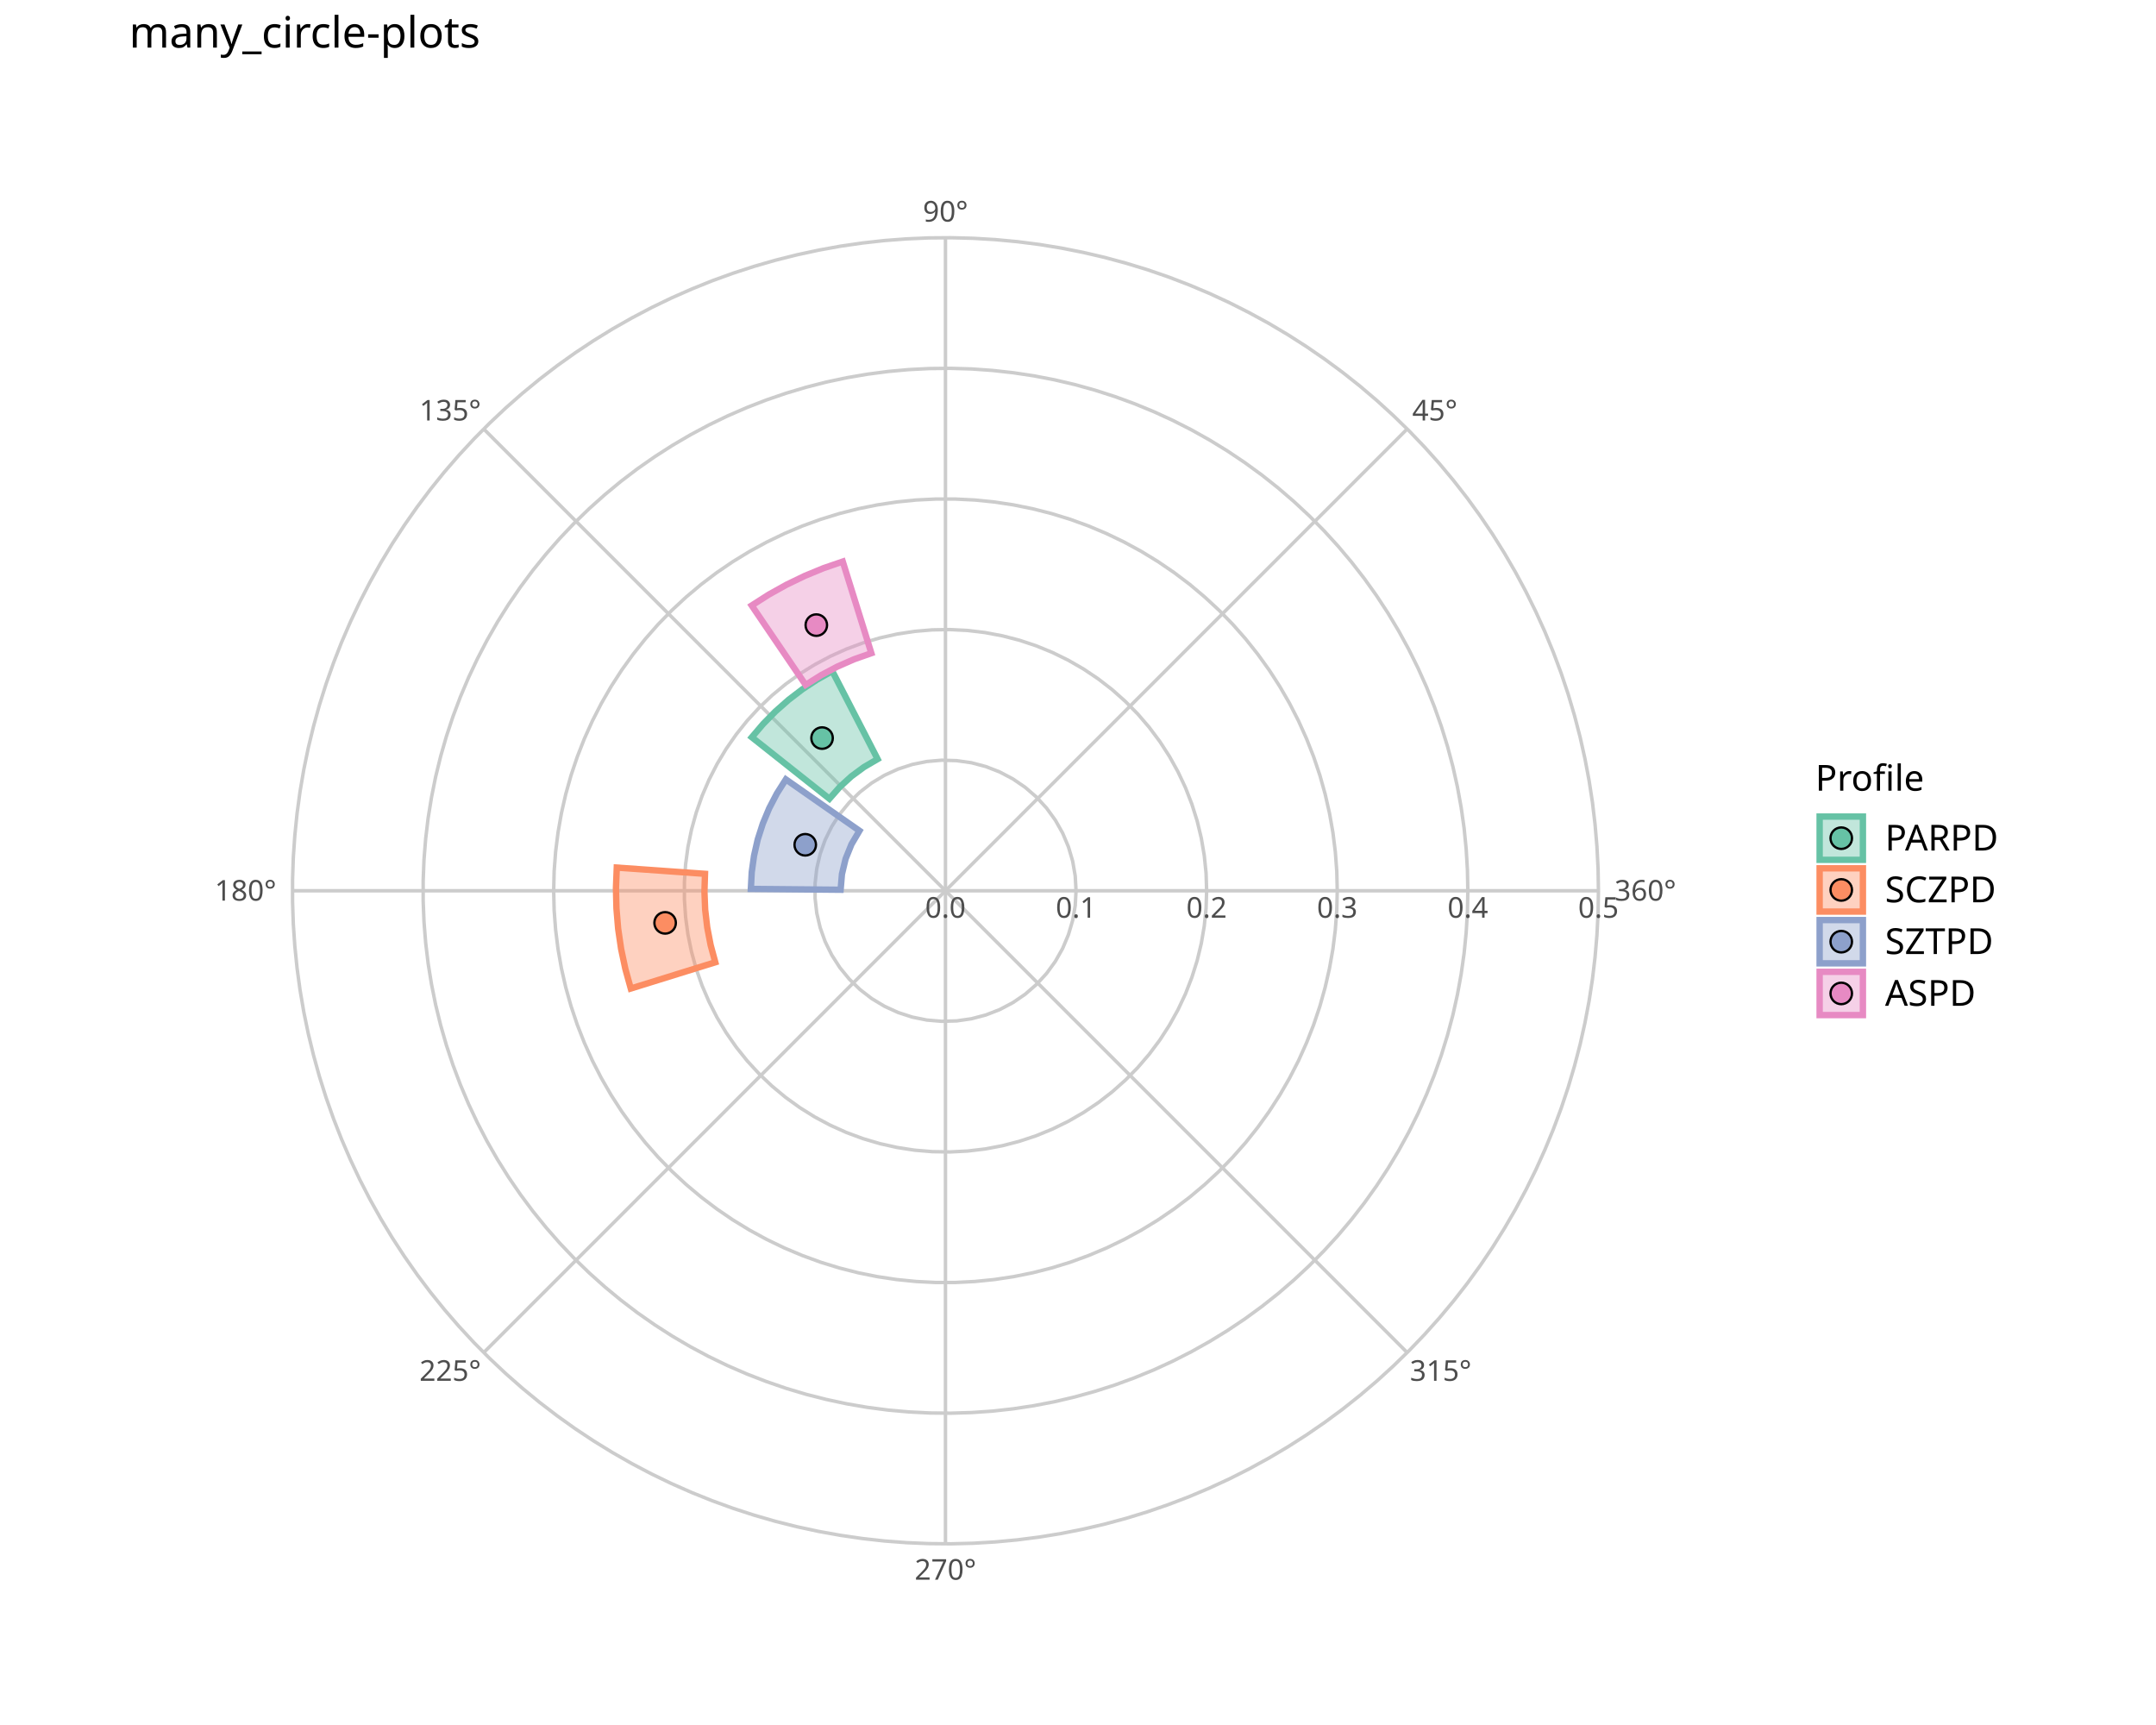
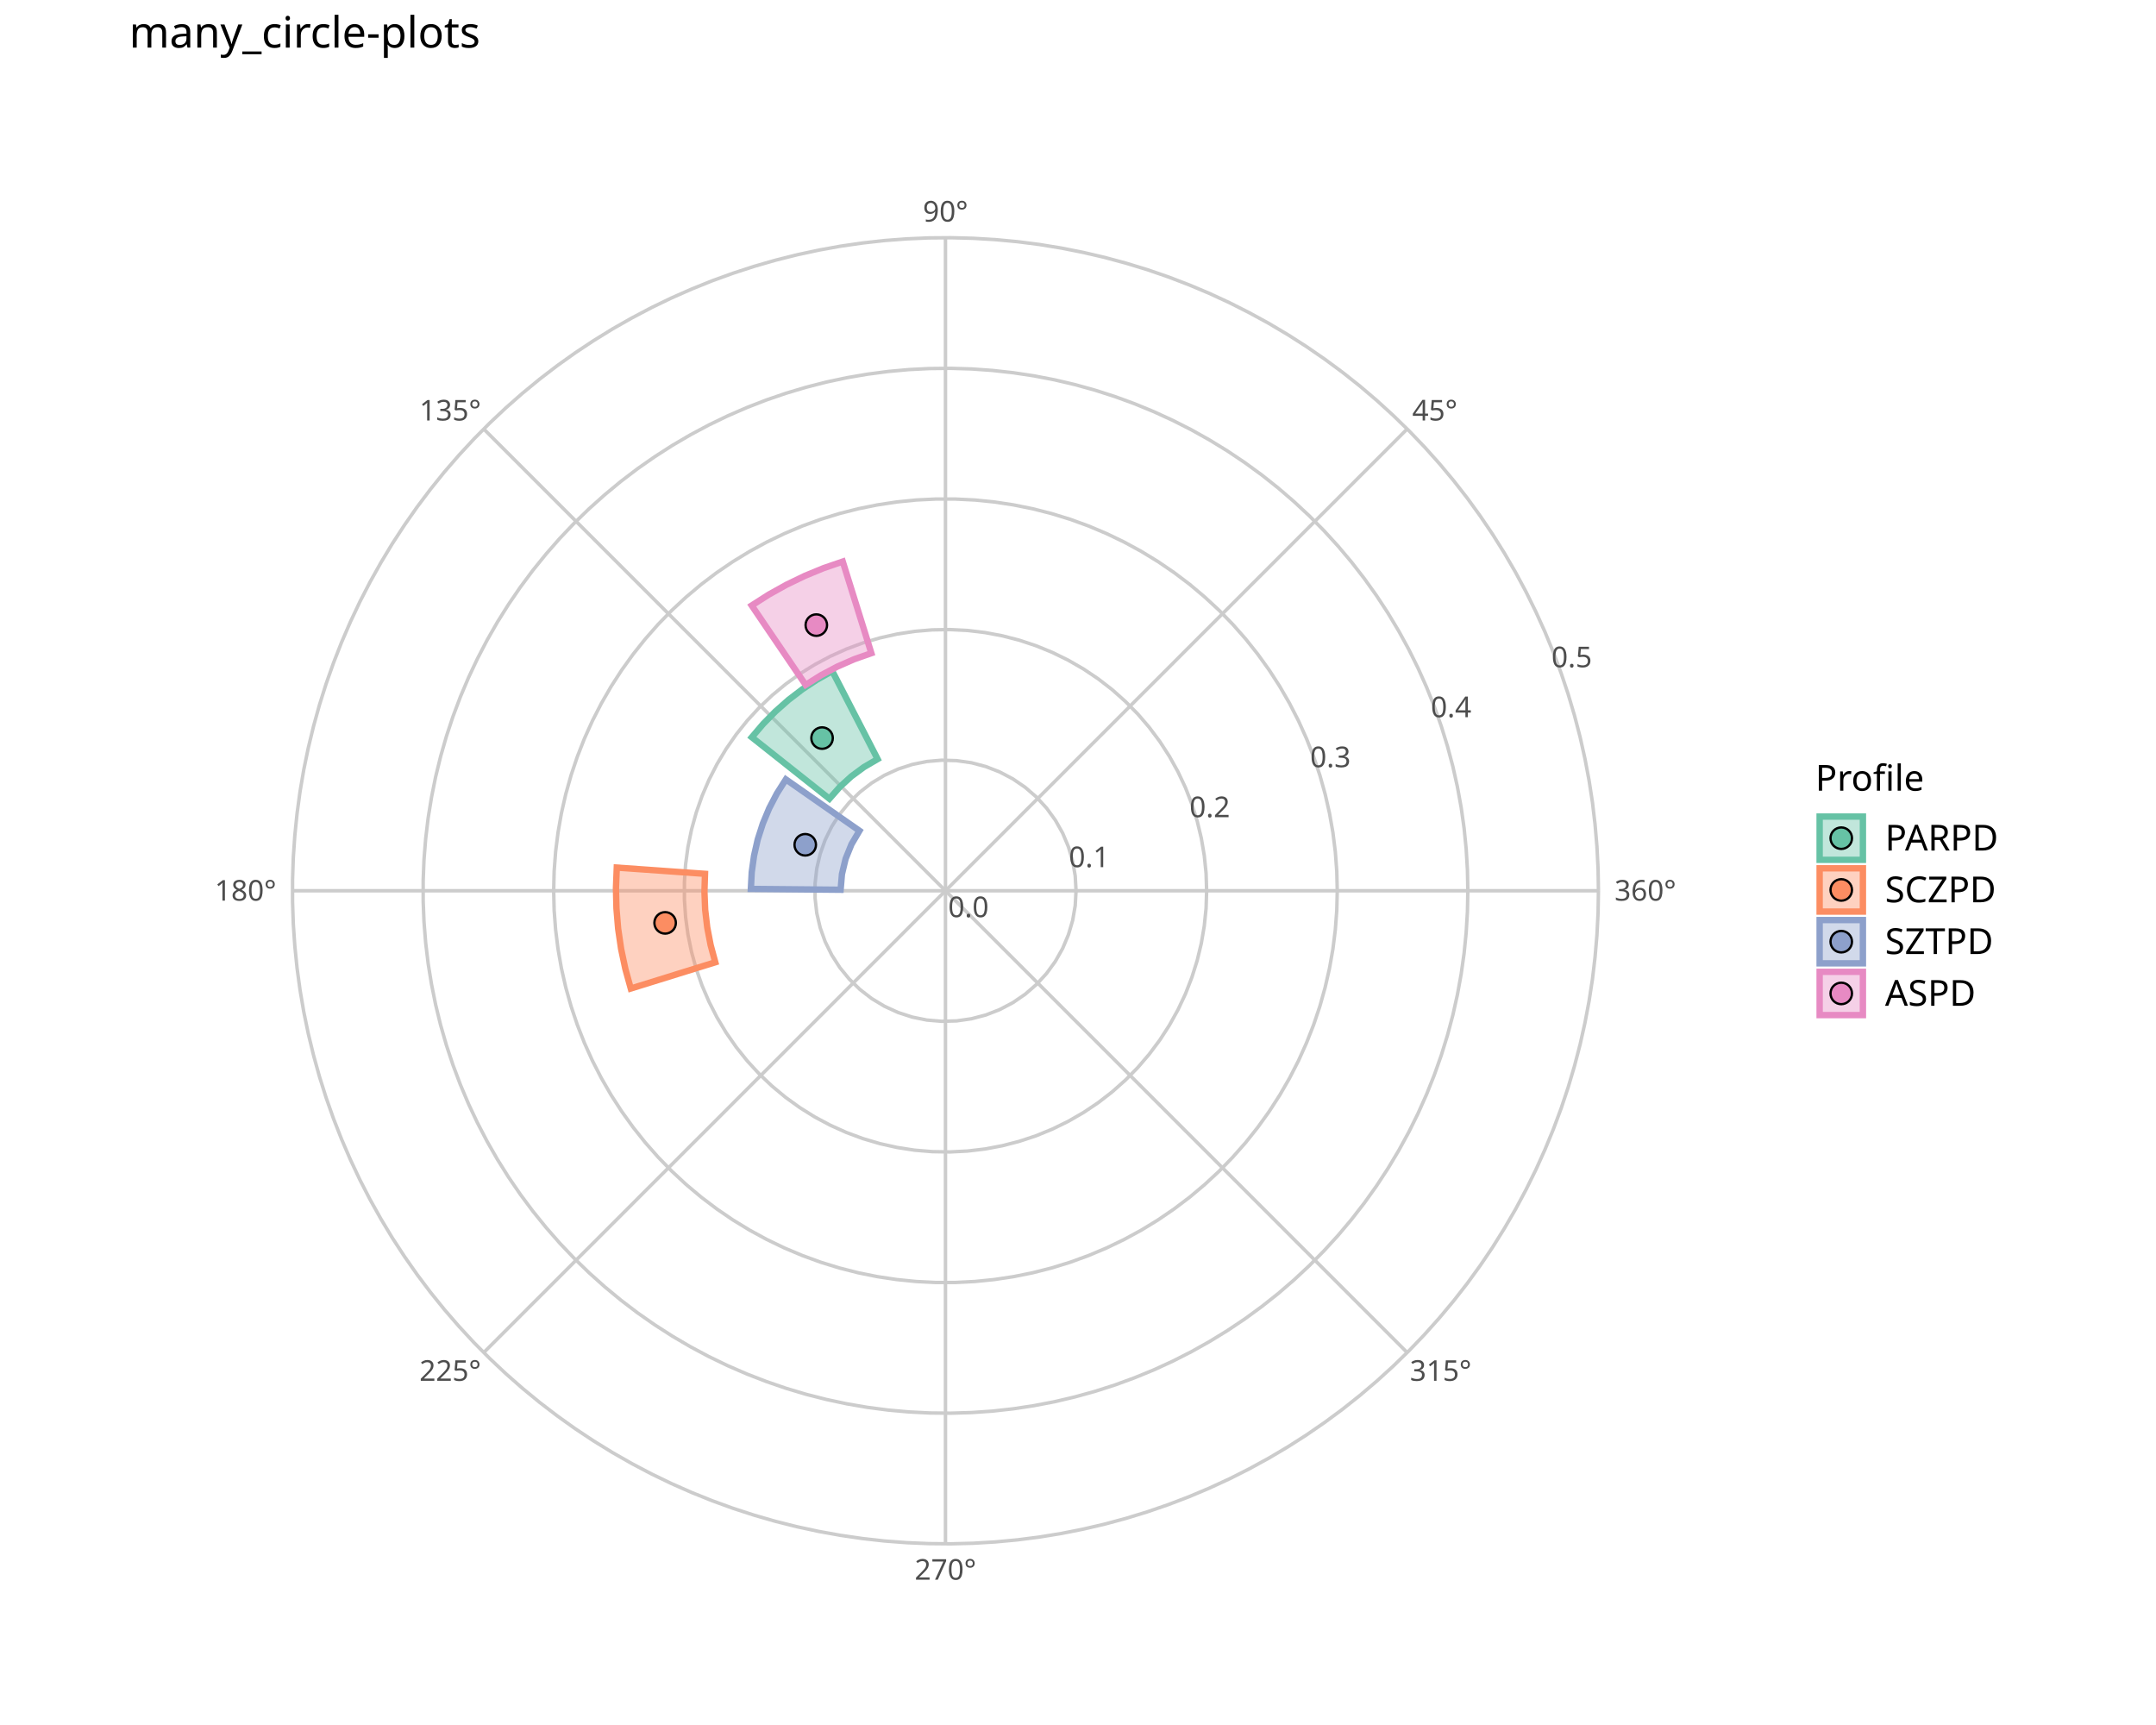
<svg xmlns="http://www.w3.org/2000/svg" class="svglite" data-engine-version="2.0" width="720.00pt" height="576.00pt" viewBox="0 0 720.00 576.00">
  <defs>
    <style type="text/css">
    .svglite line, .svglite polyline, .svglite polygon, .svglite path, .svglite rect, .svglite circle {
      fill: none;
      stroke: #000000;
      stroke-linecap: round;
      stroke-linejoin: round;
      stroke-miterlimit: 10.00;
    }
  </style>
  </defs>
  <rect width="100%" height="100%" style="stroke: none; fill: #FFFFFF;" />
  <defs>
    <clipPath id="cpMC4wMHw3MjAuMDB8MC4wMHw1NzYuMDA=">
      <rect x="0.00" y="0.00" width="720.00" height="576.00" />
    </clipPath>
  </defs>
  <g clip-path="url(#cpMC4wMHw3MjAuMDB8MC4wMHw1NzYuMDA=)">
</g>
  <defs>
    <clipPath id="cpMzcuMTh8NjgyLjgyfDAuMDB8NTc2LjAw">
      <rect x="37.18" y="0.00" width="645.65" height="576.00" />
    </clipPath>
  </defs>
  <g clip-path="url(#cpMzcuMTh8NjgyLjgyfDAuMDB8NTc2LjAw)">
    <rect x="37.18" y="0.00" width="645.65" height="576.00" style="stroke-width: 1.16; stroke: none; fill: #FFFFFF;" />
  </g>
  <g clip-path="url(#cpMC4wMHw3MjAuMDB8MC4wMHw1NzYuMDA=)">
    <polyline points="315.74,297.44 315.74,297.44 " style="stroke-width: 1.16; stroke: #CCCCCC; stroke-linecap: butt;" />
    <polyline points="359.35,297.44 359.07,292.47 358.22,287.56 356.81,282.78 354.88,278.20 352.43,273.86 349.50,269.83 346.13,266.16 342.37,262.90 338.26,260.09 333.86,257.77 329.21,255.96 324.40,254.69 319.47,253.99 314.49,253.84 309.53,254.27 304.65,255.26 299.91,256.80 295.38,258.87 291.12,261.44 287.18,264.48 283.61,267.95 280.45,271.80 277.76,275.99 275.56,280.46 273.89,285.15 272.76,290.00 272.20,294.95 272.20,299.93 272.76,304.88 273.89,309.73 275.56,314.42 277.76,318.88 280.45,323.07 283.61,326.93 287.18,330.40 291.12,333.44 295.38,336.01 299.91,338.08 304.65,339.62 309.53,340.61 314.49,341.03 319.47,340.89 324.40,340.18 329.21,338.92 333.86,337.11 338.26,334.79 342.37,331.98 346.13,328.72 349.50,325.05 352.43,321.02 354.88,316.68 356.81,312.09 358.22,307.32 359.07,302.41 359.35,297.44 " style="stroke-width: 1.16; stroke: #CCCCCC; stroke-linecap: butt;" />
    <polyline points="402.96,297.44 402.77,291.55 402.17,285.69 401.18,279.88 399.80,274.15 398.03,268.53 395.90,263.04 393.39,257.71 390.53,252.56 387.33,247.61 383.80,242.89 379.97,238.42 375.83,234.22 371.43,230.30 366.77,226.70 361.88,223.41 356.77,220.47 351.48,217.87 346.03,215.64 340.44,213.78 334.74,212.31 328.95,211.22 323.10,210.52 317.21,210.22 311.32,210.32 305.45,210.82 299.62,211.71 293.87,213.00 288.22,214.66 282.70,216.71 277.32,219.13 272.12,221.90 267.12,225.01 262.35,228.46 257.81,232.22 253.54,236.28 249.55,240.62 245.87,245.22 242.50,250.06 239.47,255.11 236.79,260.35 234.46,265.77 232.51,271.33 230.94,277.00 229.75,282.78 228.96,288.61 228.56,294.49 228.56,300.38 228.96,306.26 229.75,312.10 230.94,317.87 232.51,323.55 234.46,329.11 236.79,334.52 239.47,339.77 242.50,344.82 245.87,349.66 249.55,354.26 253.54,358.59 257.81,362.65 262.35,366.42 267.12,369.86 272.12,372.98 277.32,375.75 282.70,378.17 288.22,380.21 293.87,381.88 299.62,383.16 305.45,384.06 311.32,384.55 317.21,384.65 323.10,384.35 328.95,383.66 334.74,382.57 340.44,381.09 346.03,379.24 351.48,377.00 356.77,374.41 361.88,371.46 366.77,368.18 371.43,364.57 375.83,360.66 379.97,356.46 383.80,351.99 387.33,347.27 390.53,342.32 393.39,337.17 395.90,331.84 398.03,326.35 399.80,320.73 401.18,315.00 402.17,309.19 402.77,303.33 402.96,297.44 " style="stroke-width: 1.16; stroke: #CCCCCC; stroke-linecap: butt;" />
    <polyline points="446.58,297.44 446.42,290.92 445.93,284.41 445.12,277.94 443.98,271.51 442.53,265.15 440.77,258.87 438.69,252.69 436.30,246.62 433.62,240.67 430.64,234.86 427.38,229.21 423.84,223.73 420.03,218.44 415.97,213.34 411.65,208.44 407.10,203.77 402.31,199.34 397.32,195.14 392.11,191.20 386.72,187.53 381.16,184.13 375.43,181.01 369.55,178.18 363.54,175.64 357.41,173.41 351.17,171.49 344.85,169.88 338.46,168.59 332.01,167.61 325.52,166.96 319.00,166.64 312.48,166.64 305.96,166.96 299.47,167.61 293.02,168.59 286.62,169.88 280.30,171.49 274.07,173.41 267.94,175.64 261.92,178.18 256.05,181.01 250.32,184.13 244.75,187.53 239.36,191.20 234.16,195.14 229.16,199.34 224.38,203.77 219.82,208.44 215.51,213.34 211.44,218.44 207.63,223.73 204.09,229.21 200.83,234.86 197.85,240.67 195.17,246.62 192.79,252.69 190.71,258.87 188.94,265.15 187.49,271.51 186.36,277.94 185.55,284.41 185.06,290.92 184.90,297.44 185.06,303.96 185.55,310.47 186.36,316.94 187.49,323.36 188.94,329.72 190.71,336.00 192.79,342.19 195.17,348.26 197.85,354.21 200.83,360.01 204.09,365.66 207.63,371.14 211.44,376.44 215.51,381.54 219.82,386.43 224.38,391.10 229.16,395.54 234.16,399.73 239.36,403.67 244.75,407.35 250.32,410.75 256.05,413.87 261.92,416.70 267.94,419.23 274.07,421.47 280.30,423.39 286.62,425.00 293.02,426.29 299.47,427.26 305.96,427.91 312.48,428.24 319.00,428.24 325.52,427.91 332.01,427.26 338.46,426.29 344.85,425.00 351.17,423.39 357.41,421.47 363.54,419.23 369.55,416.70 375.43,413.87 381.16,410.75 386.72,407.35 392.11,403.67 397.32,399.73 402.31,395.54 407.10,391.10 411.65,386.43 415.97,381.54 420.03,376.44 423.84,371.14 427.38,365.66 430.64,360.01 433.62,354.21 436.30,348.26 438.69,342.19 440.77,336.00 442.53,329.72 443.98,323.36 445.12,316.94 445.93,310.47 446.42,303.96 446.58,297.44 " style="stroke-width: 1.16; stroke: #CCCCCC; stroke-linecap: butt;" />
    <polyline points="490.19,297.44 490.05,290.46 489.63,283.49 488.94,276.54 487.96,269.63 486.71,262.76 485.19,255.95 483.39,249.20 481.33,242.53 479.00,235.95 476.41,229.47 473.56,223.10 470.46,216.84 467.11,210.72 463.52,204.73 459.69,198.89 455.63,193.21 451.35,187.70 446.85,182.36 442.14,177.20 437.23,172.24 432.12,167.48 426.83,162.93 421.36,158.59 415.72,154.48 409.92,150.59 403.97,146.94 397.88,143.53 391.65,140.37 385.31,137.46 378.85,134.80 372.30,132.41 365.65,130.28 358.92,128.41 352.12,126.82 345.27,125.50 338.36,124.46 331.43,123.69 324.46,123.20 317.48,122.99 310.50,123.06 303.53,123.41 296.58,124.04 289.65,124.95 282.77,126.13 275.95,127.58 269.18,129.31 262.49,131.31 255.89,133.57 249.38,136.10 242.98,138.88 236.69,141.92 230.53,145.21 224.51,148.74 218.64,152.51 212.91,156.51 207.36,160.73 201.98,165.18 196.77,169.84 191.76,174.70 186.95,179.76 182.35,185.01 177.96,190.43 173.79,196.03 169.84,201.79 166.13,207.70 162.66,213.76 159.44,219.95 156.46,226.27 153.74,232.70 151.28,239.23 149.08,245.86 147.15,252.57 145.49,259.35 144.11,266.19 142.99,273.08 142.16,280.01 141.60,286.97 141.32,293.95 141.32,300.93 141.60,307.90 142.16,314.86 142.99,321.79 144.11,328.69 145.49,335.53 147.15,342.31 149.08,349.02 151.28,355.64 153.74,362.18 156.46,368.61 159.44,374.92 162.66,381.11 166.13,387.17 169.84,393.09 173.79,398.85 177.96,404.45 182.35,409.87 186.95,415.12 191.76,420.18 196.77,425.04 201.98,429.70 207.36,434.14 212.91,438.37 218.64,442.37 224.51,446.14 230.53,449.67 236.69,452.96 242.98,456.00 249.38,458.78 255.89,461.30 262.49,463.57 269.18,465.57 275.95,467.29 282.77,468.75 289.65,469.93 296.58,470.84 303.53,471.46 310.50,471.81 317.48,471.88 324.46,471.67 331.43,471.19 338.36,470.42 345.27,469.37 352.12,468.06 358.92,466.46 365.65,464.60 372.30,462.47 378.85,460.07 385.31,457.42 391.65,454.51 397.88,451.34 403.97,447.93 409.92,444.28 415.72,440.40 421.36,436.28 426.83,431.95 432.12,427.39 437.23,422.63 442.14,417.67 446.85,412.52 451.35,407.18 455.63,401.67 459.69,395.99 463.52,390.15 467.11,384.16 470.46,378.04 473.56,371.78 476.41,365.41 479.00,358.92 481.33,352.34 483.39,345.67 485.19,338.93 486.71,332.11 487.96,325.25 488.94,318.33 489.63,311.39 490.05,304.42 490.19,297.44 " style="stroke-width: 1.16; stroke: #CCCCCC; stroke-linecap: butt;" />
    <polyline points="533.80,297.44 533.68,290.03 533.30,282.64 532.67,275.26 531.80,267.90 530.67,260.59 529.29,253.31 527.67,246.08 525.80,238.91 523.70,231.82 521.35,224.79 518.76,217.85 515.94,211.00 512.89,204.26 509.61,197.61 506.11,191.09 502.39,184.69 498.46,178.41 494.31,172.28 489.96,166.28 485.40,160.44 480.65,154.76 475.71,149.24 470.59,143.90 465.28,138.73 459.81,133.74 454.17,128.94 448.37,124.34 442.41,119.94 436.31,115.74 430.07,111.75 423.70,107.97 417.20,104.42 410.59,101.08 403.87,97.97 397.05,95.10 390.13,92.45 383.12,90.04 376.04,87.88 368.89,85.95 361.68,84.27 354.41,82.83 347.11,81.64 339.76,80.70 332.39,80.01 324.99,79.57 317.59,79.38 310.18,79.44 302.78,79.76 295.40,80.32 288.04,81.14 280.71,82.20 273.42,83.52 266.18,85.08 259.00,86.88 251.88,88.93 244.84,91.22 237.88,93.74 231.01,96.51 224.23,99.50 217.56,102.72 211.01,106.17 204.57,109.83 198.27,113.72 192.10,117.81 186.07,122.11 180.19,126.62 174.47,131.32 168.91,136.21 163.52,141.29 158.30,146.55 153.27,151.98 148.42,157.58 143.77,163.35 139.32,169.26 135.07,175.33 131.02,181.53 127.20,187.87 123.58,194.34 120.19,200.92 117.03,207.62 114.09,214.42 111.39,221.31 108.92,228.29 106.69,235.36 104.71,242.49 102.96,249.69 101.46,256.94 100.21,264.24 99.21,271.58 98.46,278.95 97.95,286.33 97.70,293.74 97.70,301.14 97.95,308.54 98.46,315.93 99.21,323.30 100.21,330.64 101.46,337.94 102.96,345.19 104.71,352.39 106.69,359.52 108.92,366.58 111.39,373.57 114.09,380.46 117.03,387.26 120.19,393.96 123.58,400.54 127.20,407.01 131.02,413.35 135.07,419.55 139.32,425.62 143.77,431.53 148.42,437.29 153.27,442.89 158.30,448.33 163.52,453.59 168.91,458.67 174.47,463.56 180.19,468.26 186.07,472.76 192.10,477.07 198.27,481.16 204.57,485.04 211.01,488.71 217.56,492.16 224.23,495.38 231.01,498.37 237.88,501.13 244.84,503.66 251.88,505.95 259.00,508.00 266.18,509.80 273.42,511.36 280.71,512.67 288.04,513.74 295.40,514.56 302.78,515.12 310.18,515.43 317.59,515.50 324.99,515.31 332.39,514.87 339.76,514.18 347.11,513.24 354.41,512.05 361.68,510.61 368.89,508.93 376.04,507.00 383.12,504.83 390.13,502.42 397.05,499.78 403.87,496.90 410.59,493.80 417.20,490.46 423.70,486.90 430.07,483.13 436.31,479.14 442.41,474.94 448.37,470.54 454.17,465.93 459.81,461.14 465.28,456.15 470.59,450.98 475.71,445.63 480.65,440.11 485.40,434.43 489.96,428.59 494.31,422.60 498.46,416.47 502.39,410.19 506.11,403.79 509.61,397.26 512.89,390.62 515.94,383.87 518.76,377.03 521.35,370.09 523.70,363.06 525.80,355.96 527.67,348.80 529.29,341.57 530.67,334.29 531.80,326.97 532.67,319.62 533.30,312.24 533.68,304.84 533.80,297.44 " style="stroke-width: 1.16; stroke: #CCCCCC; stroke-linecap: butt;" />
    <polyline points="315.74,297.44 315.74,289.92 315.74,282.40 315.74,274.88 315.74,267.36 315.74,259.84 315.74,252.32 315.74,244.80 315.74,237.28 315.74,229.76 315.74,222.24 315.74,214.72 315.74,207.20 315.74,199.68 315.74,192.16 315.74,184.65 315.74,177.13 315.74,169.61 315.74,162.09 315.74,154.57 315.74,147.05 315.74,139.53 315.74,132.01 315.74,124.49 315.74,116.97 315.74,109.45 315.74,101.93 315.74,94.41 315.74,86.89 315.74,79.37 " style="stroke-width: 1.16; stroke: #CCCCCC; stroke-linecap: butt;" />
    <polyline points="315.74,297.44 310.42,292.12 305.10,286.80 299.79,281.49 294.47,276.17 289.15,270.85 283.83,265.54 278.52,260.22 273.20,254.90 267.88,249.58 262.57,244.27 257.25,238.95 251.93,233.63 246.61,228.32 241.30,223.00 235.98,217.68 230.66,212.36 225.35,207.05 220.03,201.73 214.71,196.41 209.40,191.10 204.08,185.78 198.76,180.46 193.44,175.14 188.13,169.83 182.81,164.51 177.49,159.19 172.18,153.88 166.86,148.56 161.54,143.24 " style="stroke-width: 1.16; stroke: #CCCCCC; stroke-linecap: butt;" />
    <polyline points="315.74,297.44 308.22,297.44 300.70,297.44 293.18,297.44 285.66,297.44 278.14,297.44 270.62,297.44 263.10,297.44 255.58,297.44 248.06,297.44 240.54,297.44 233.02,297.44 225.50,297.44 217.98,297.44 210.46,297.44 202.94,297.44 195.42,297.44 187.91,297.44 180.39,297.44 172.87,297.44 165.35,297.44 157.83,297.44 150.31,297.44 142.79,297.44 135.27,297.44 127.75,297.44 120.23,297.44 112.71,297.44 105.19,297.44 97.67,297.44 " style="stroke-width: 1.16; stroke: #CCCCCC; stroke-linecap: butt;" />
    <polyline points="315.74,297.44 310.42,302.76 305.10,308.07 299.79,313.39 294.47,318.71 289.15,324.02 283.83,329.34 278.52,334.66 273.20,339.98 267.88,345.29 262.57,350.61 257.25,355.93 251.93,361.24 246.61,366.56 241.30,371.88 235.98,377.20 230.66,382.51 225.35,387.83 220.03,393.15 214.71,398.46 209.40,403.78 204.08,409.10 198.76,414.42 193.44,419.73 188.13,425.05 182.81,430.37 177.49,435.68 172.18,441.00 166.86,446.32 161.54,451.64 " style="stroke-width: 1.16; stroke: #CCCCCC; stroke-linecap: butt;" />
    <polyline points="315.74,297.44 315.74,304.96 315.74,312.48 315.74,320.00 315.74,327.52 315.74,335.04 315.74,342.56 315.74,350.08 315.74,357.59 315.74,365.11 315.74,372.63 315.74,380.15 315.74,387.67 315.74,395.19 315.74,402.71 315.74,410.23 315.74,417.75 315.74,425.27 315.74,432.79 315.74,440.31 315.74,447.83 315.74,455.35 315.74,462.87 315.74,470.39 315.74,477.91 315.74,485.43 315.74,492.95 315.74,500.47 315.74,507.99 315.74,515.51 " style="stroke-width: 1.16; stroke: #CCCCCC; stroke-linecap: butt;" />
    <polyline points="315.74,297.44 321.05,302.76 326.37,308.07 331.69,313.39 337.01,318.71 342.32,324.02 347.64,329.34 352.96,334.66 358.27,339.98 363.59,345.29 368.91,350.61 374.23,355.93 379.54,361.24 384.86,366.56 390.18,371.88 395.49,377.20 400.81,382.51 406.13,387.83 411.45,393.15 416.76,398.46 422.08,403.78 427.40,409.10 432.71,414.42 438.03,419.73 443.35,425.05 448.67,430.37 453.98,435.68 459.30,441.00 464.62,446.32 469.93,451.64 " style="stroke-width: 1.16; stroke: #CCCCCC; stroke-linecap: butt;" />
    <polyline points="315.74,297.44 323.26,297.44 330.78,297.44 338.30,297.44 345.82,297.44 353.34,297.44 360.85,297.44 368.37,297.44 375.89,297.44 383.41,297.44 390.93,297.44 398.45,297.44 405.97,297.44 413.49,297.44 421.01,297.44 428.53,297.44 436.05,297.44 443.57,297.44 451.09,297.44 458.61,297.44 466.13,297.44 473.65,297.44 481.17,297.44 488.69,297.44 496.21,297.44 503.73,297.44 511.25,297.44 518.77,297.44 526.29,297.44 533.80,297.44 " style="stroke-width: 1.16; stroke: #CCCCCC; stroke-linecap: butt;" />
    <polyline points="315.74,297.44 321.05,292.12 326.37,286.80 331.69,281.49 337.01,276.17 342.32,270.85 347.64,265.54 352.96,260.22 358.27,254.90 363.59,249.58 368.91,244.27 374.23,238.95 379.54,233.63 384.86,228.32 390.18,223.00 395.49,217.68 400.81,212.36 406.13,207.05 411.45,201.73 416.76,196.41 422.08,191.10 427.40,185.78 432.71,180.46 438.03,175.14 443.35,169.83 448.67,164.51 453.98,159.19 459.30,153.88 464.62,148.56 469.93,143.24 " style="stroke-width: 1.16; stroke: #CCCCCC; stroke-linecap: butt;" />
    <polygon points="277.94,224.09 272.85,226.94 267.97,230.15 263.33,233.70 258.95,237.57 254.86,241.73 251.07,246.18 257.55,251.31 264.03,256.45 270.50,261.58 276.98,266.71 280.45,262.78 284.32,259.23 288.55,256.12 293.08,253.47 289.30,246.12 285.51,238.78 281.73,231.43 " style="stroke-width: 2.13; stroke: #66C2A5; stroke-linecap: butt; stroke-linejoin: miter; fill: #66C2A5; fill-opacity: 0.40;" />
    <polygon points="205.97,289.70 205.70,296.51 205.86,303.32 206.43,310.11 207.42,316.85 208.83,323.51 210.65,330.08 220.06,327.16 229.46,324.24 238.87,321.32 237.31,315.54 236.18,309.67 235.49,303.73 235.25,297.76 235.44,291.78 225.62,291.09 215.80,290.39 " style="stroke-width: 2.13; stroke: #FC8D62; stroke-linecap: butt; stroke-linejoin: miter; fill: #FC8D62; fill-opacity: 0.40;" />
    <polygon points="262.44,260.25 259.45,264.95 256.88,269.88 254.74,275.02 253.04,280.32 251.81,285.75 251.04,291.26 250.75,296.82 258.24,296.89 265.74,296.96 273.23,297.03 280.73,297.10 281.17,291.88 282.39,286.78 284.35,281.92 287.02,277.40 280.88,273.12 274.73,268.83 268.58,264.54 " style="stroke-width: 2.13; stroke: #8DA0CB; stroke-linecap: butt; stroke-linejoin: miter; fill: #8DA0CB; fill-opacity: 0.40;" />
    <polygon points="281.44,187.51 275.03,189.71 268.77,192.29 262.66,195.24 256.74,198.54 251.03,202.18 257.03,211.02 263.04,219.86 269.04,228.70 274.22,225.45 279.63,222.59 285.22,220.14 290.99,218.11 287.81,207.91 284.62,197.71 " style="stroke-width: 2.13; stroke: #E78AC3; stroke-linecap: butt; stroke-linejoin: miter; fill: #E78AC3; fill-opacity: 0.40;" />
    <circle cx="274.53" cy="246.45" r="3.59" style="stroke-width: 0.77; fill: #66C2A5;" />
    <circle cx="222.12" cy="308.16" r="3.59" style="stroke-width: 0.77; fill: #FC8D62;" />
    <circle cx="268.91" cy="282.08" r="3.59" style="stroke-width: 0.77; fill: #8DA0CB;" />
    <circle cx="272.61" cy="208.73" r="3.59" style="stroke-width: 0.77; fill: #E78AC3;" />
    <text x="315.74" y="73.99" text-anchor="middle" style="font-size: 9.60px; fill: #4D4D4D; font-family: sans;" textLength="14.52px" lengthAdjust="spacingAndGlyphs">90°</text>
    <text x="160.65" y="140.41" text-anchor="end" style="font-size: 9.60px; fill: #4D4D4D; font-family: sans;" textLength="19.86px" lengthAdjust="spacingAndGlyphs">135°</text>
    <text x="92.29" y="300.74" text-anchor="end" style="font-size: 9.60px; fill: #4D4D4D; font-family: sans;" textLength="19.86px" lengthAdjust="spacingAndGlyphs">180°</text>
    <text x="160.65" y="461.08" text-anchor="end" style="font-size: 9.60px; fill: #4D4D4D; font-family: sans;" textLength="19.86px" lengthAdjust="spacingAndGlyphs">225°</text>
    <text x="315.74" y="527.49" text-anchor="middle" style="font-size: 9.60px; fill: #4D4D4D; font-family: sans;" textLength="19.86px" lengthAdjust="spacingAndGlyphs">270°</text>
    <text x="470.83" y="461.08" style="font-size: 9.60px; fill: #4D4D4D; font-family: sans;" textLength="19.86px" lengthAdjust="spacingAndGlyphs">315°</text>
    <text x="539.18" y="300.74" style="font-size: 9.60px; fill: #4D4D4D; font-family: sans;" textLength="19.86px" lengthAdjust="spacingAndGlyphs">360°</text>
    <text x="471.61" y="140.41" style="font-size: 9.60px; fill: #4D4D4D; font-family: sans;" textLength="14.52px" lengthAdjust="spacingAndGlyphs">45°</text>
-     <text x="315.74" y="306.44" text-anchor="middle" style="font-size: 9.60px; fill: #4D4D4D; font-family: sans;" textLength="13.35px" lengthAdjust="spacingAndGlyphs">0.0</text>
-     <text x="359.35" y="306.44" text-anchor="middle" style="font-size: 9.60px; fill: #4D4D4D; font-family: sans;" textLength="13.35px" lengthAdjust="spacingAndGlyphs">0.1</text>
-     <text x="402.96" y="306.44" text-anchor="middle" style="font-size: 9.60px; fill: #4D4D4D; font-family: sans;" textLength="13.35px" lengthAdjust="spacingAndGlyphs">0.2</text>
-     <text x="446.58" y="306.44" text-anchor="middle" style="font-size: 9.60px; fill: #4D4D4D; font-family: sans;" textLength="13.35px" lengthAdjust="spacingAndGlyphs">0.3</text>
-     <text x="490.19" y="306.44" text-anchor="middle" style="font-size: 9.60px; fill: #4D4D4D; font-family: sans;" textLength="13.35px" lengthAdjust="spacingAndGlyphs">0.4</text>
-     <text x="533.80" y="306.44" text-anchor="middle" style="font-size: 9.60px; fill: #4D4D4D; font-family: sans;" textLength="13.35px" lengthAdjust="spacingAndGlyphs">0.5</text>
+     <text x="316.65" y="306.25" style="font-size: 9.60px; fill: #4D4D4D; font-family: sans;" textLength="13.35px" lengthAdjust="spacingAndGlyphs">0.0</text>
+     <text x="356.95" y="289.56" style="font-size: 9.60px; fill: #4D4D4D; font-family: sans;" textLength="13.35px" lengthAdjust="spacingAndGlyphs">0.1</text>
+     <text x="397.24" y="272.87" style="font-size: 9.60px; fill: #4D4D4D; font-family: sans;" textLength="13.35px" lengthAdjust="spacingAndGlyphs">0.2</text>
+     <text x="437.53" y="256.18" style="font-size: 9.60px; fill: #4D4D4D; font-family: sans;" textLength="13.35px" lengthAdjust="spacingAndGlyphs">0.3</text>
+     <text x="477.83" y="239.49" style="font-size: 9.60px; fill: #4D4D4D; font-family: sans;" textLength="13.35px" lengthAdjust="spacingAndGlyphs">0.4</text>
+     <text x="518.12" y="222.80" style="font-size: 9.60px; fill: #4D4D4D; font-family: sans;" textLength="13.35px" lengthAdjust="spacingAndGlyphs">0.5</text>
    <text x="606.25" y="264.02" style="font-size: 12.00px; font-family: sans;" textLength="34.01px" lengthAdjust="spacingAndGlyphs">Profile</text>
    <rect x="607.67" y="272.66" width="14.45" height="14.45" style="stroke-width: 2.13; stroke: #66C2A5; stroke-linecap: butt; stroke-linejoin: miter; fill: #66C2A5; fill-opacity: 0.40;" />
    <circle cx="614.89" cy="279.88" r="3.59" style="stroke-width: 0.77; fill: #66C2A5;" />
    <rect x="607.67" y="289.94" width="14.45" height="14.45" style="stroke-width: 2.13; stroke: #FC8D62; stroke-linecap: butt; stroke-linejoin: miter; fill: #FC8D62; fill-opacity: 0.40;" />
    <circle cx="614.89" cy="297.16" r="3.59" style="stroke-width: 0.77; fill: #FC8D62;" />
    <rect x="607.67" y="307.22" width="14.45" height="14.45" style="stroke-width: 2.13; stroke: #8DA0CB; stroke-linecap: butt; stroke-linejoin: miter; fill: #8DA0CB; fill-opacity: 0.40;" />
    <circle cx="614.89" cy="314.44" r="3.59" style="stroke-width: 0.77; fill: #8DA0CB;" />
    <rect x="607.67" y="324.50" width="14.45" height="14.45" style="stroke-width: 2.13; stroke: #E78AC3; stroke-linecap: butt; stroke-linejoin: miter; fill: #E78AC3; fill-opacity: 0.40;" />
    <circle cx="614.89" cy="331.72" r="3.59" style="stroke-width: 0.77; fill: #E78AC3;" />
    <text x="629.51" y="284.01" style="font-size: 12.00px; font-family: sans;" textLength="41.36px" lengthAdjust="spacingAndGlyphs">PARPD</text>
    <text x="629.51" y="301.29" style="font-size: 12.00px; font-family: sans;" textLength="40.68px" lengthAdjust="spacingAndGlyphs">SCZPD</text>
    <text x="629.51" y="318.57" style="font-size: 12.00px; font-family: sans;" textLength="39.34px" lengthAdjust="spacingAndGlyphs">SZTPD</text>
    <text x="629.51" y="335.85" style="font-size: 12.00px; font-family: sans;" textLength="32.69px" lengthAdjust="spacingAndGlyphs">ASPD</text>
    <text x="43.15" y="15.89" style="font-size: 14.40px; font-family: sans;" textLength="112.06px" lengthAdjust="spacingAndGlyphs">many_circle-plots</text>
  </g>
</svg>
